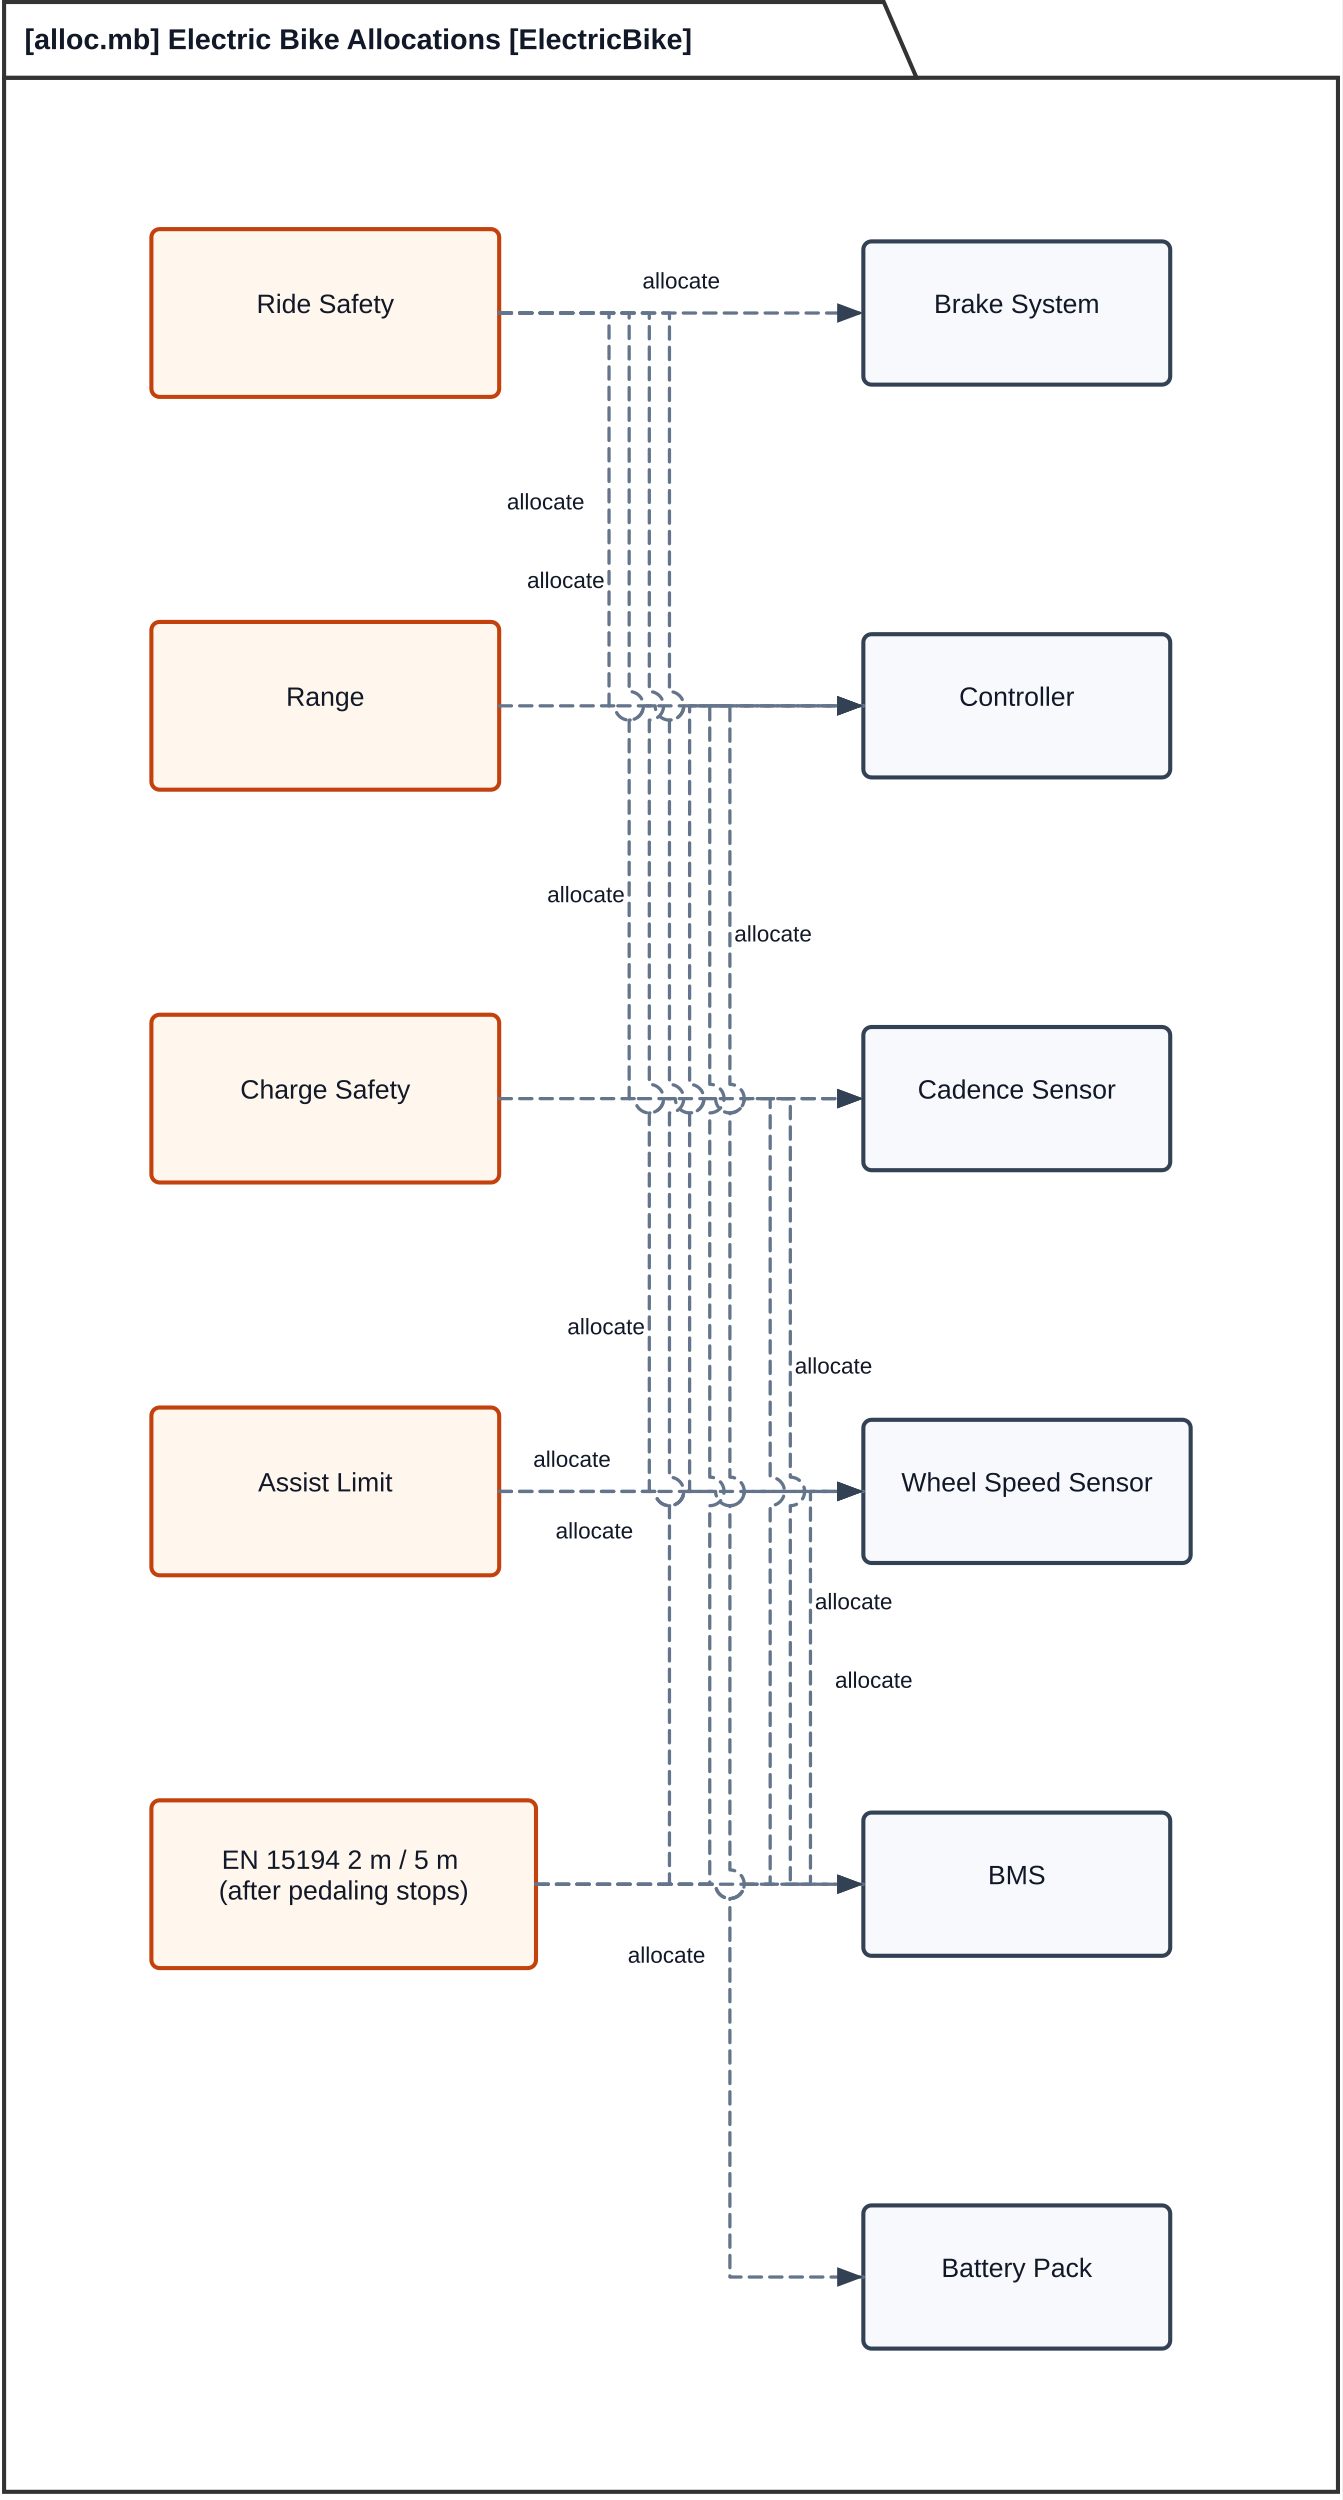
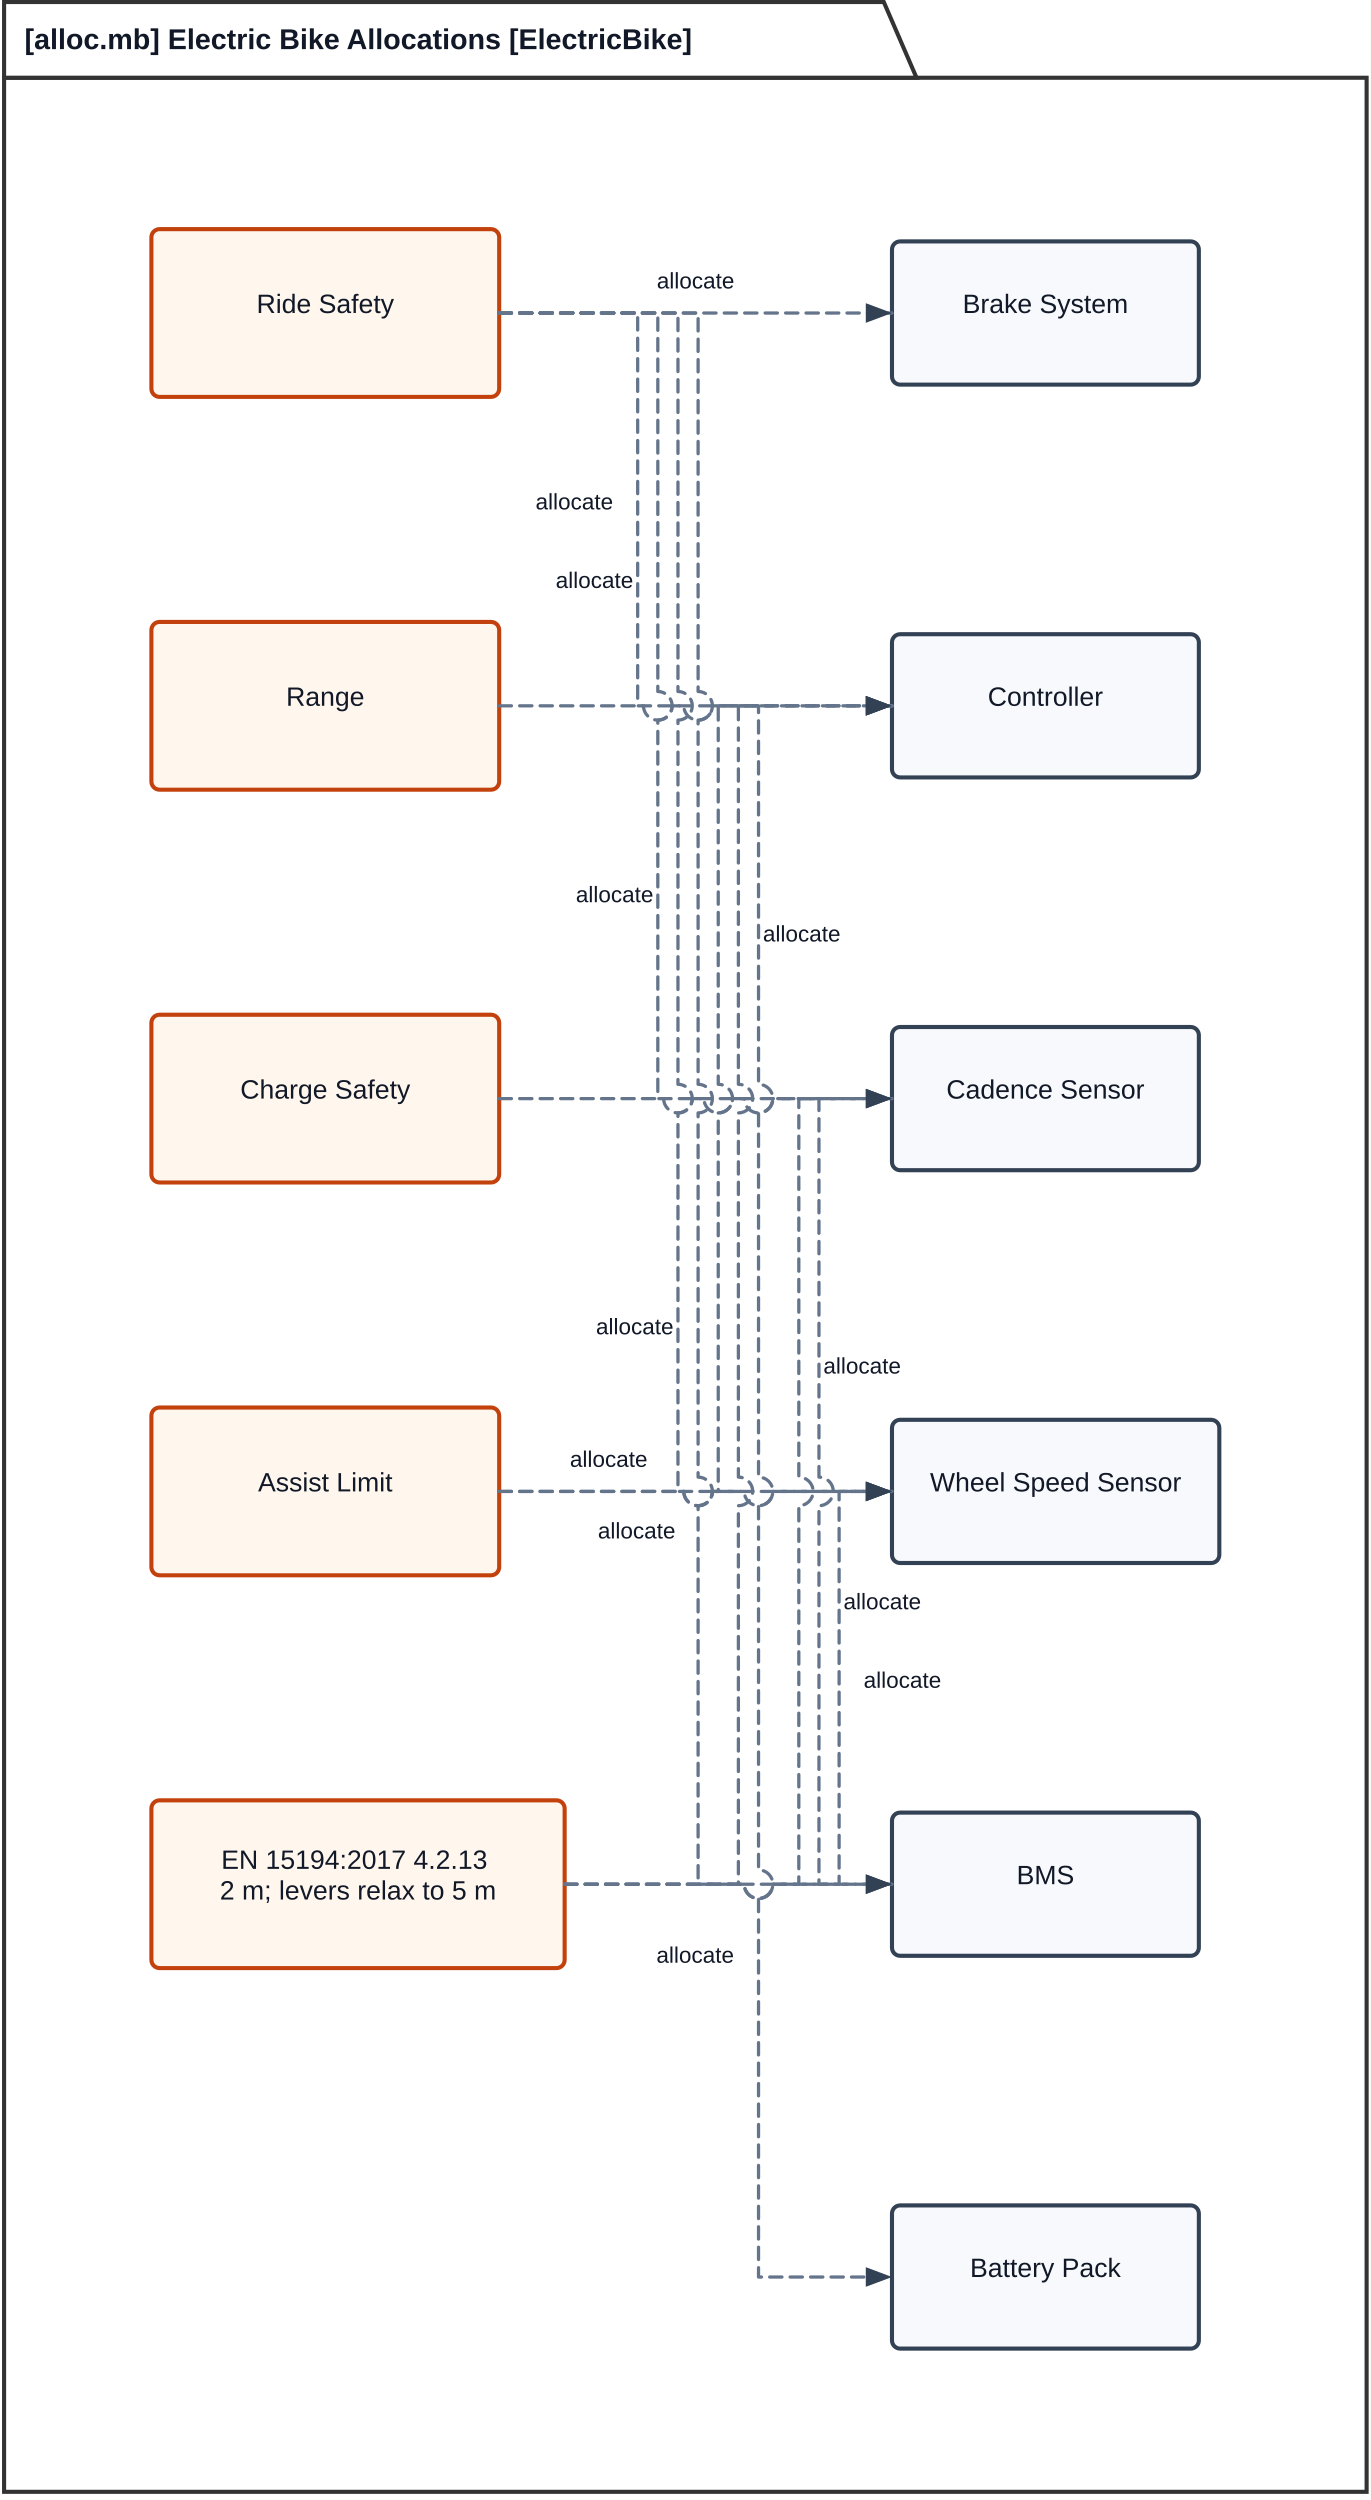
- <svg xmlns="http://www.w3.org/2000/svg" width="656" height="1222" viewBox="0 0 656 1222">
+ <svg xmlns="http://www.w3.org/2000/svg" width="670" height="1222" viewBox="0 0 670 1222">
  <defs>
    <style>text{font-family:Arial,Helvetica,sans-serif;fill:#111827}.label{font-size:13px}.small{font-size:11px}.header{font-size:14px;font-weight:600}</style>
    <marker id="arrow" markerWidth="8" markerHeight="6" refX="8" refY="3" orient="auto">
      <polygon points="0 0,8 3,0 6" fill="#1D4ED8" />
    </marker>
    <marker id="arrow-dark" markerWidth="8" markerHeight="6" refX="8" refY="3" orient="auto">
      <polygon points="0 0,8 3,0 6" fill="#334155" />
    </marker>
    <marker id="composition" markerWidth="12" markerHeight="12" refX="0" refY="6" orient="auto" markerUnits="strokeWidth">
      <polygon points="0 6,6 0,12 6,6 12" fill="#111827" stroke="#111827" />
    </marker>
  </defs>
-   <rect x="0" y="0" width="656" height="1222" fill="#FFFFFF" />
-   <rect x="2" y="38" width="652" height="1180" fill="none" stroke="#333333" stroke-width="2" />
+   <rect x="0" y="0" width="670" height="1222" fill="#FFFFFF" />
+   <rect x="2" y="38" width="666" height="1180" fill="none" stroke="#333333" stroke-width="2" />
  <path d="M 2 1 H 432 L 448 38 H 2 Z" fill="#FFFFFF" stroke="#333333" stroke-width="2" />
  <text class="header" x="12" y="24">[alloc.mb] Electric Bike Allocations [ElectricBike]</text>
-   <rect x="2" y="38" width="652" height="1182" fill="none" stroke="#333333" stroke-width="0" />
+   <rect x="2" y="38" width="666" height="1182" fill="none" stroke="#333333" stroke-width="0" />
  <g transform="translate(2,40)">
    <rect id="rideSafetyRequirement" x="72" y="72" width="170" height="82" rx="4" fill="#FFF7ED" stroke="#C2410C" stroke-width="2" />
    <text class="label" text-anchor="middle" x="157" y="113">Ride Safety</text>
    <rect id="rangeRequirement" x="72" y="264" width="170" height="82" rx="4" fill="#FFF7ED" stroke="#C2410C" stroke-width="2" />
    <text class="label" text-anchor="middle" x="157" y="305">Range</text>
    <rect id="chargeSafetyRequirement" x="72" y="456" width="170" height="82" rx="4" fill="#FFF7ED" stroke="#C2410C" stroke-width="2" />
    <text class="label" text-anchor="middle" x="157" y="497">Charge Safety</text>
    <rect id="assistLimitRequirement" x="72" y="648" width="170" height="82" rx="4" fill="#FFF7ED" stroke="#C2410C" stroke-width="2" />
    <text class="label" text-anchor="middle" x="157" y="689">Assist Limit</text>
-     <rect id="en15194DistanceRequirement" x="72" y="840" width="188" height="82" rx="4" fill="#FFF7ED" stroke="#C2410C" stroke-width="2" />
+     <rect id="en15194DistanceRequirement" x="72" y="840" width="202" height="82" rx="4" fill="#FFF7ED" stroke="#C2410C" stroke-width="2" />
    <text class="label" text-anchor="middle">
-       <tspan x="166" y="873.5">EN 15194 2 m / 5 m</tspan>
-       <tspan x="166" dy="15">(after pedaling stops)</tspan>
+       <tspan x="173" y="873.5">EN 15194:2017 4.2.13</tspan>
+       <tspan x="173" dy="15">2 m; levers relax to 5 m</tspan>
    </text>
-     <rect id="brakeSystem" x="420" y="78" width="150" height="70" rx="4" fill="#F7F9FC" stroke="#334155" stroke-width="2" />
-     <text class="label" text-anchor="middle" x="495" y="113">Brake System</text>
-     <rect id="motorController" x="420" y="270" width="150" height="70" rx="4" fill="#F7F9FC" stroke="#334155" stroke-width="2" />
-     <text class="label" text-anchor="middle" x="495" y="305">Controller</text>
-     <rect id="cadenceSensor" x="420" y="462" width="150" height="70" rx="4" fill="#F7F9FC" stroke="#334155" stroke-width="2" />
-     <text class="label" text-anchor="middle" x="495" y="497">Cadence Sensor</text>
-     <rect id="wheelSpeedSensor" x="420" y="654" width="160" height="70" rx="4" fill="#F7F9FC" stroke="#334155" stroke-width="2" />
-     <text class="label" text-anchor="middle" x="500" y="689">Wheel Speed Sensor</text>
-     <rect id="bms" x="420" y="846" width="150" height="70" rx="4" fill="#F7F9FC" stroke="#334155" stroke-width="2" />
-     <text class="label" text-anchor="middle" x="495" y="881">BMS</text>
-     <rect id="batteryPack" x="420" y="1038" width="150" height="70" rx="4" fill="#F7F9FC" stroke="#334155" stroke-width="2" />
-     <text class="label" text-anchor="middle" x="495" y="1073">Battery Pack</text>
-     <path d="M 242,113 L 420,113" fill="none" stroke="#64748B" stroke-width="1.6" stroke-linejoin="round" stroke-linecap="round" stroke-dasharray="6 4" marker-end="url(#arrow-dark)" />
-     <path d="M 242,113 L 295.692,113 L 295.692,305 L 420,305" fill="none" stroke="#64748B" stroke-width="1.6" stroke-linejoin="round" stroke-linecap="round" stroke-dasharray="6 4" marker-end="url(#arrow-dark)" />
-     <path d="M 242,113 L 305.538,113 L 305.538,298 A 7 7 0 0 1 305.538,312 L 305.538,497 L 420,497" fill="none" stroke="#64748B" stroke-width="1.6" stroke-linejoin="round" stroke-linecap="round" stroke-dasharray="6 4" marker-end="url(#arrow-dark)" />
-     <path d="M 242,113 L 315.385,113 L 315.385,298 A 7 7 0 0 1 315.385,312 L 315.385,490 A 7 7 0 0 1 315.385,504 L 315.385,689 L 420,689" fill="none" stroke="#64748B" stroke-width="1.6" stroke-linejoin="round" stroke-linecap="round" stroke-dasharray="6 4" marker-end="url(#arrow-dark)" />
-     <path d="M 242,113 L 325.231,113 L 325.231,298 A 7 7 0 0 1 325.231,312 L 325.231,490 A 7 7 0 0 1 325.231,504 L 325.231,682 A 7 7 0 0 1 325.231,696 L 325.231,881 L 420,881" fill="none" stroke="#64748B" stroke-width="1.6" stroke-linejoin="round" stroke-linecap="round" stroke-dasharray="6 4" marker-end="url(#arrow-dark)" />
-     <path d="M 242,305 L 298.538,305 A 7 7 0 0 0 312.538,305 L 318.231,305 A 7 7 0 0 0 332.231,305 L 354.769,305 L 354.769,490 A 7 7 0 0 1 354.769,504 L 354.769,682 A 7 7 0 0 1 354.769,696 L 354.769,874 A 7 7 0 0 1 354.769,888 L 354.769,1073 L 420,1073" fill="none" stroke="#64748B" stroke-width="1.6" stroke-linejoin="round" stroke-linecap="round" stroke-dasharray="6 4" marker-end="url(#arrow-dark)" />
-     <path d="M 242,689 L 318.231,689 A 7 7 0 0 0 332.231,689 L 335.077,689 L 335.077,504 A 7 7 0 0 0 335.077,490 L 335.077,305 L 420,305" fill="none" stroke="#64748B" stroke-width="1.6" stroke-linejoin="round" stroke-linecap="round" stroke-dasharray="6 4" marker-end="url(#arrow-dark)" />
-     <path d="M 242,689 L 318.231,689 A 7 7 0 0 0 332.231,689 L 347.769,689 A 7 7 0 0 0 361.769,689 L 420,689" fill="none" stroke="#64748B" stroke-width="1.6" stroke-linejoin="round" stroke-linecap="round" stroke-dasharray="6 4" marker-end="url(#arrow-dark)" />
-     <path d="M 260,881 L 344.923,881 L 344.923,696 A 7 7 0 0 0 344.923,682 L 344.923,504 A 7 7 0 0 0 344.923,490 L 344.923,305 L 420,305" fill="none" stroke="#64748B" stroke-width="1.6" stroke-linejoin="round" stroke-linecap="round" stroke-dasharray="6 4" marker-end="url(#arrow-dark)" />
-     <path d="M 260,881 L 347.769,881 A 7 7 0 0 0 361.769,881 L 374.462,881 L 374.462,696 A 7 7 0 0 0 374.462,682 L 374.462,497 L 420,497" fill="none" stroke="#64748B" stroke-width="1.6" stroke-linejoin="round" stroke-linecap="round" stroke-dasharray="6 4" marker-end="url(#arrow-dark)" />
-     <path d="M 260,881 L 347.769,881 A 7 7 0 0 0 361.769,881 L 394.154,881 L 394.154,689 L 420,689" fill="none" stroke="#64748B" stroke-width="1.6" stroke-linejoin="round" stroke-linecap="round" stroke-dasharray="6 4" marker-end="url(#arrow-dark)" />
-     <path d="M 242,497 L 308.385,497 A 7 7 0 0 0 322.385,497 L 328.077,497 A 7 7 0 0 0 342.077,497 L 347.769,497 A 7 7 0 0 0 361.769,497 L 384.308,497 L 384.308,682 A 7 7 0 0 1 384.308,696 L 384.308,881 L 420,881" fill="none" stroke="#64748B" stroke-width="1.6" stroke-linejoin="round" stroke-linecap="round" stroke-dasharray="6 4" marker-end="url(#arrow-dark)" />
-     <text class="small" text-anchor="middle" x="331" y="101">allocate</text>
-     <text class="small" text-anchor="end" x="283.692" y="209">allocate</text>
-     <text class="small" text-anchor="end" x="293.538" y="247.4">allocate</text>
-     <text class="small" text-anchor="end" x="303.385" y="401">allocate</text>
-     <text class="small" text-anchor="end" x="313.231" y="612.2">allocate</text>
-     <text class="small" text-anchor="end" x="342.769" y="919.4">allocate</text>
-     <text class="small" text-anchor="middle" x="288.538" y="712">allocate</text>
-     <text class="small" text-anchor="middle" x="277.6" y="677">allocate</text>
-     <text class="small" x="356.923" y="420.2">allocate</text>
-     <text class="small" x="386.462" y="631.4">allocate</text>
-     <text class="small" x="406.154" y="785">allocate</text>
-     <text class="small" x="396.308" y="746.6">allocate</text>
+     <rect id="brakeSystem" x="434" y="78" width="150" height="70" rx="4" fill="#F7F9FC" stroke="#334155" stroke-width="2" />
+     <text class="label" text-anchor="middle" x="509" y="113">Brake System</text>
+     <rect id="motorController" x="434" y="270" width="150" height="70" rx="4" fill="#F7F9FC" stroke="#334155" stroke-width="2" />
+     <text class="label" text-anchor="middle" x="509" y="305">Controller</text>
+     <rect id="cadenceSensor" x="434" y="462" width="150" height="70" rx="4" fill="#F7F9FC" stroke="#334155" stroke-width="2" />
+     <text class="label" text-anchor="middle" x="509" y="497">Cadence Sensor</text>
+     <rect id="wheelSpeedSensor" x="434" y="654" width="160" height="70" rx="4" fill="#F7F9FC" stroke="#334155" stroke-width="2" />
+     <text class="label" text-anchor="middle" x="514" y="689">Wheel Speed Sensor</text>
+     <rect id="bms" x="434" y="846" width="150" height="70" rx="4" fill="#F7F9FC" stroke="#334155" stroke-width="2" />
+     <text class="label" text-anchor="middle" x="509" y="881">BMS</text>
+     <rect id="batteryPack" x="434" y="1038" width="150" height="70" rx="4" fill="#F7F9FC" stroke="#334155" stroke-width="2" />
+     <text class="label" text-anchor="middle" x="509" y="1073">Battery Pack</text>
+     <path d="M 242,113 L 434,113" fill="none" stroke="#64748B" stroke-width="1.6" stroke-linejoin="round" stroke-linecap="round" stroke-dasharray="6 4" marker-end="url(#arrow-dark)" />
+     <path d="M 242,113 L 309.692,113 L 309.692,305 L 434,305" fill="none" stroke="#64748B" stroke-width="1.6" stroke-linejoin="round" stroke-linecap="round" stroke-dasharray="6 4" marker-end="url(#arrow-dark)" />
+     <path d="M 242,113 L 319.538,113 L 319.538,298 A 7 7 0 0 1 319.538,312 L 319.538,497 L 434,497" fill="none" stroke="#64748B" stroke-width="1.6" stroke-linejoin="round" stroke-linecap="round" stroke-dasharray="6 4" marker-end="url(#arrow-dark)" />
+     <path d="M 242,113 L 329.385,113 L 329.385,298 A 7 7 0 0 1 329.385,312 L 329.385,490 A 7 7 0 0 1 329.385,504 L 329.385,689 L 434,689" fill="none" stroke="#64748B" stroke-width="1.6" stroke-linejoin="round" stroke-linecap="round" stroke-dasharray="6 4" marker-end="url(#arrow-dark)" />
+     <path d="M 242,113 L 339.231,113 L 339.231,298 A 7 7 0 0 1 339.231,312 L 339.231,490 A 7 7 0 0 1 339.231,504 L 339.231,682 A 7 7 0 0 1 339.231,696 L 339.231,881 L 434,881" fill="none" stroke="#64748B" stroke-width="1.6" stroke-linejoin="round" stroke-linecap="round" stroke-dasharray="6 4" marker-end="url(#arrow-dark)" />
+     <path d="M 242,305 L 312.538,305 A 7 7 0 0 0 326.538,305 L 332.231,305 A 7 7 0 0 0 346.231,305 L 368.769,305 L 368.769,490 A 7 7 0 0 1 368.769,504 L 368.769,682 A 7 7 0 0 1 368.769,696 L 368.769,874 A 7 7 0 0 1 368.769,888 L 368.769,1073 L 434,1073" fill="none" stroke="#64748B" stroke-width="1.6" stroke-linejoin="round" stroke-linecap="round" stroke-dasharray="6 4" marker-end="url(#arrow-dark)" />
+     <path d="M 242,689 L 332.231,689 A 7 7 0 0 0 346.231,689 L 349.077,689 L 349.077,504 A 7 7 0 0 0 349.077,490 L 349.077,305 L 434,305" fill="none" stroke="#64748B" stroke-width="1.6" stroke-linejoin="round" stroke-linecap="round" stroke-dasharray="6 4" marker-end="url(#arrow-dark)" />
+     <path d="M 242,689 L 332.231,689 A 7 7 0 0 0 346.231,689 L 361.769,689 A 7 7 0 0 0 375.769,689 L 434,689" fill="none" stroke="#64748B" stroke-width="1.6" stroke-linejoin="round" stroke-linecap="round" stroke-dasharray="6 4" marker-end="url(#arrow-dark)" />
+     <path d="M 274,881 L 358.923,881 L 358.923,696 A 7 7 0 0 0 358.923,682 L 358.923,504 A 7 7 0 0 0 358.923,490 L 358.923,305 L 434,305" fill="none" stroke="#64748B" stroke-width="1.6" stroke-linejoin="round" stroke-linecap="round" stroke-dasharray="6 4" marker-end="url(#arrow-dark)" />
+     <path d="M 274,881 L 361.769,881 A 7 7 0 0 0 375.769,881 L 388.462,881 L 388.462,696 A 7 7 0 0 0 388.462,682 L 388.462,497 L 434,497" fill="none" stroke="#64748B" stroke-width="1.6" stroke-linejoin="round" stroke-linecap="round" stroke-dasharray="6 4" marker-end="url(#arrow-dark)" />
+     <path d="M 274,881 L 361.769,881 A 7 7 0 0 0 375.769,881 L 408.154,881 L 408.154,689 L 434,689" fill="none" stroke="#64748B" stroke-width="1.6" stroke-linejoin="round" stroke-linecap="round" stroke-dasharray="6 4" marker-end="url(#arrow-dark)" />
+     <path d="M 242,497 L 322.385,497 A 7 7 0 0 0 336.385,497 L 342.077,497 A 7 7 0 0 0 356.077,497 L 361.769,497 A 7 7 0 0 0 375.769,497 L 398.308,497 L 398.308,682 A 7 7 0 0 1 398.308,696 L 398.308,881 L 434,881" fill="none" stroke="#64748B" stroke-width="1.6" stroke-linejoin="round" stroke-linecap="round" stroke-dasharray="6 4" marker-end="url(#arrow-dark)" />
+     <text class="small" text-anchor="middle" x="338" y="101">allocate</text>
+     <text class="small" text-anchor="end" x="297.692" y="209">allocate</text>
+     <text class="small" text-anchor="end" x="307.538" y="247.4">allocate</text>
+     <text class="small" text-anchor="end" x="317.385" y="401">allocate</text>
+     <text class="small" text-anchor="end" x="327.231" y="612.2">allocate</text>
+     <text class="small" text-anchor="end" x="356.769" y="919.4">allocate</text>
+     <text class="small" text-anchor="middle" x="295.538" y="677">allocate</text>
+     <text class="small" text-anchor="middle" x="309.2" y="712">allocate</text>
+     <text class="small" x="370.923" y="420.2">allocate</text>
+     <text class="small" x="400.462" y="631.4">allocate</text>
+     <text class="small" x="420.154" y="785">allocate</text>
+     <text class="small" x="410.308" y="746.6">allocate</text>
  </g>
</svg>
